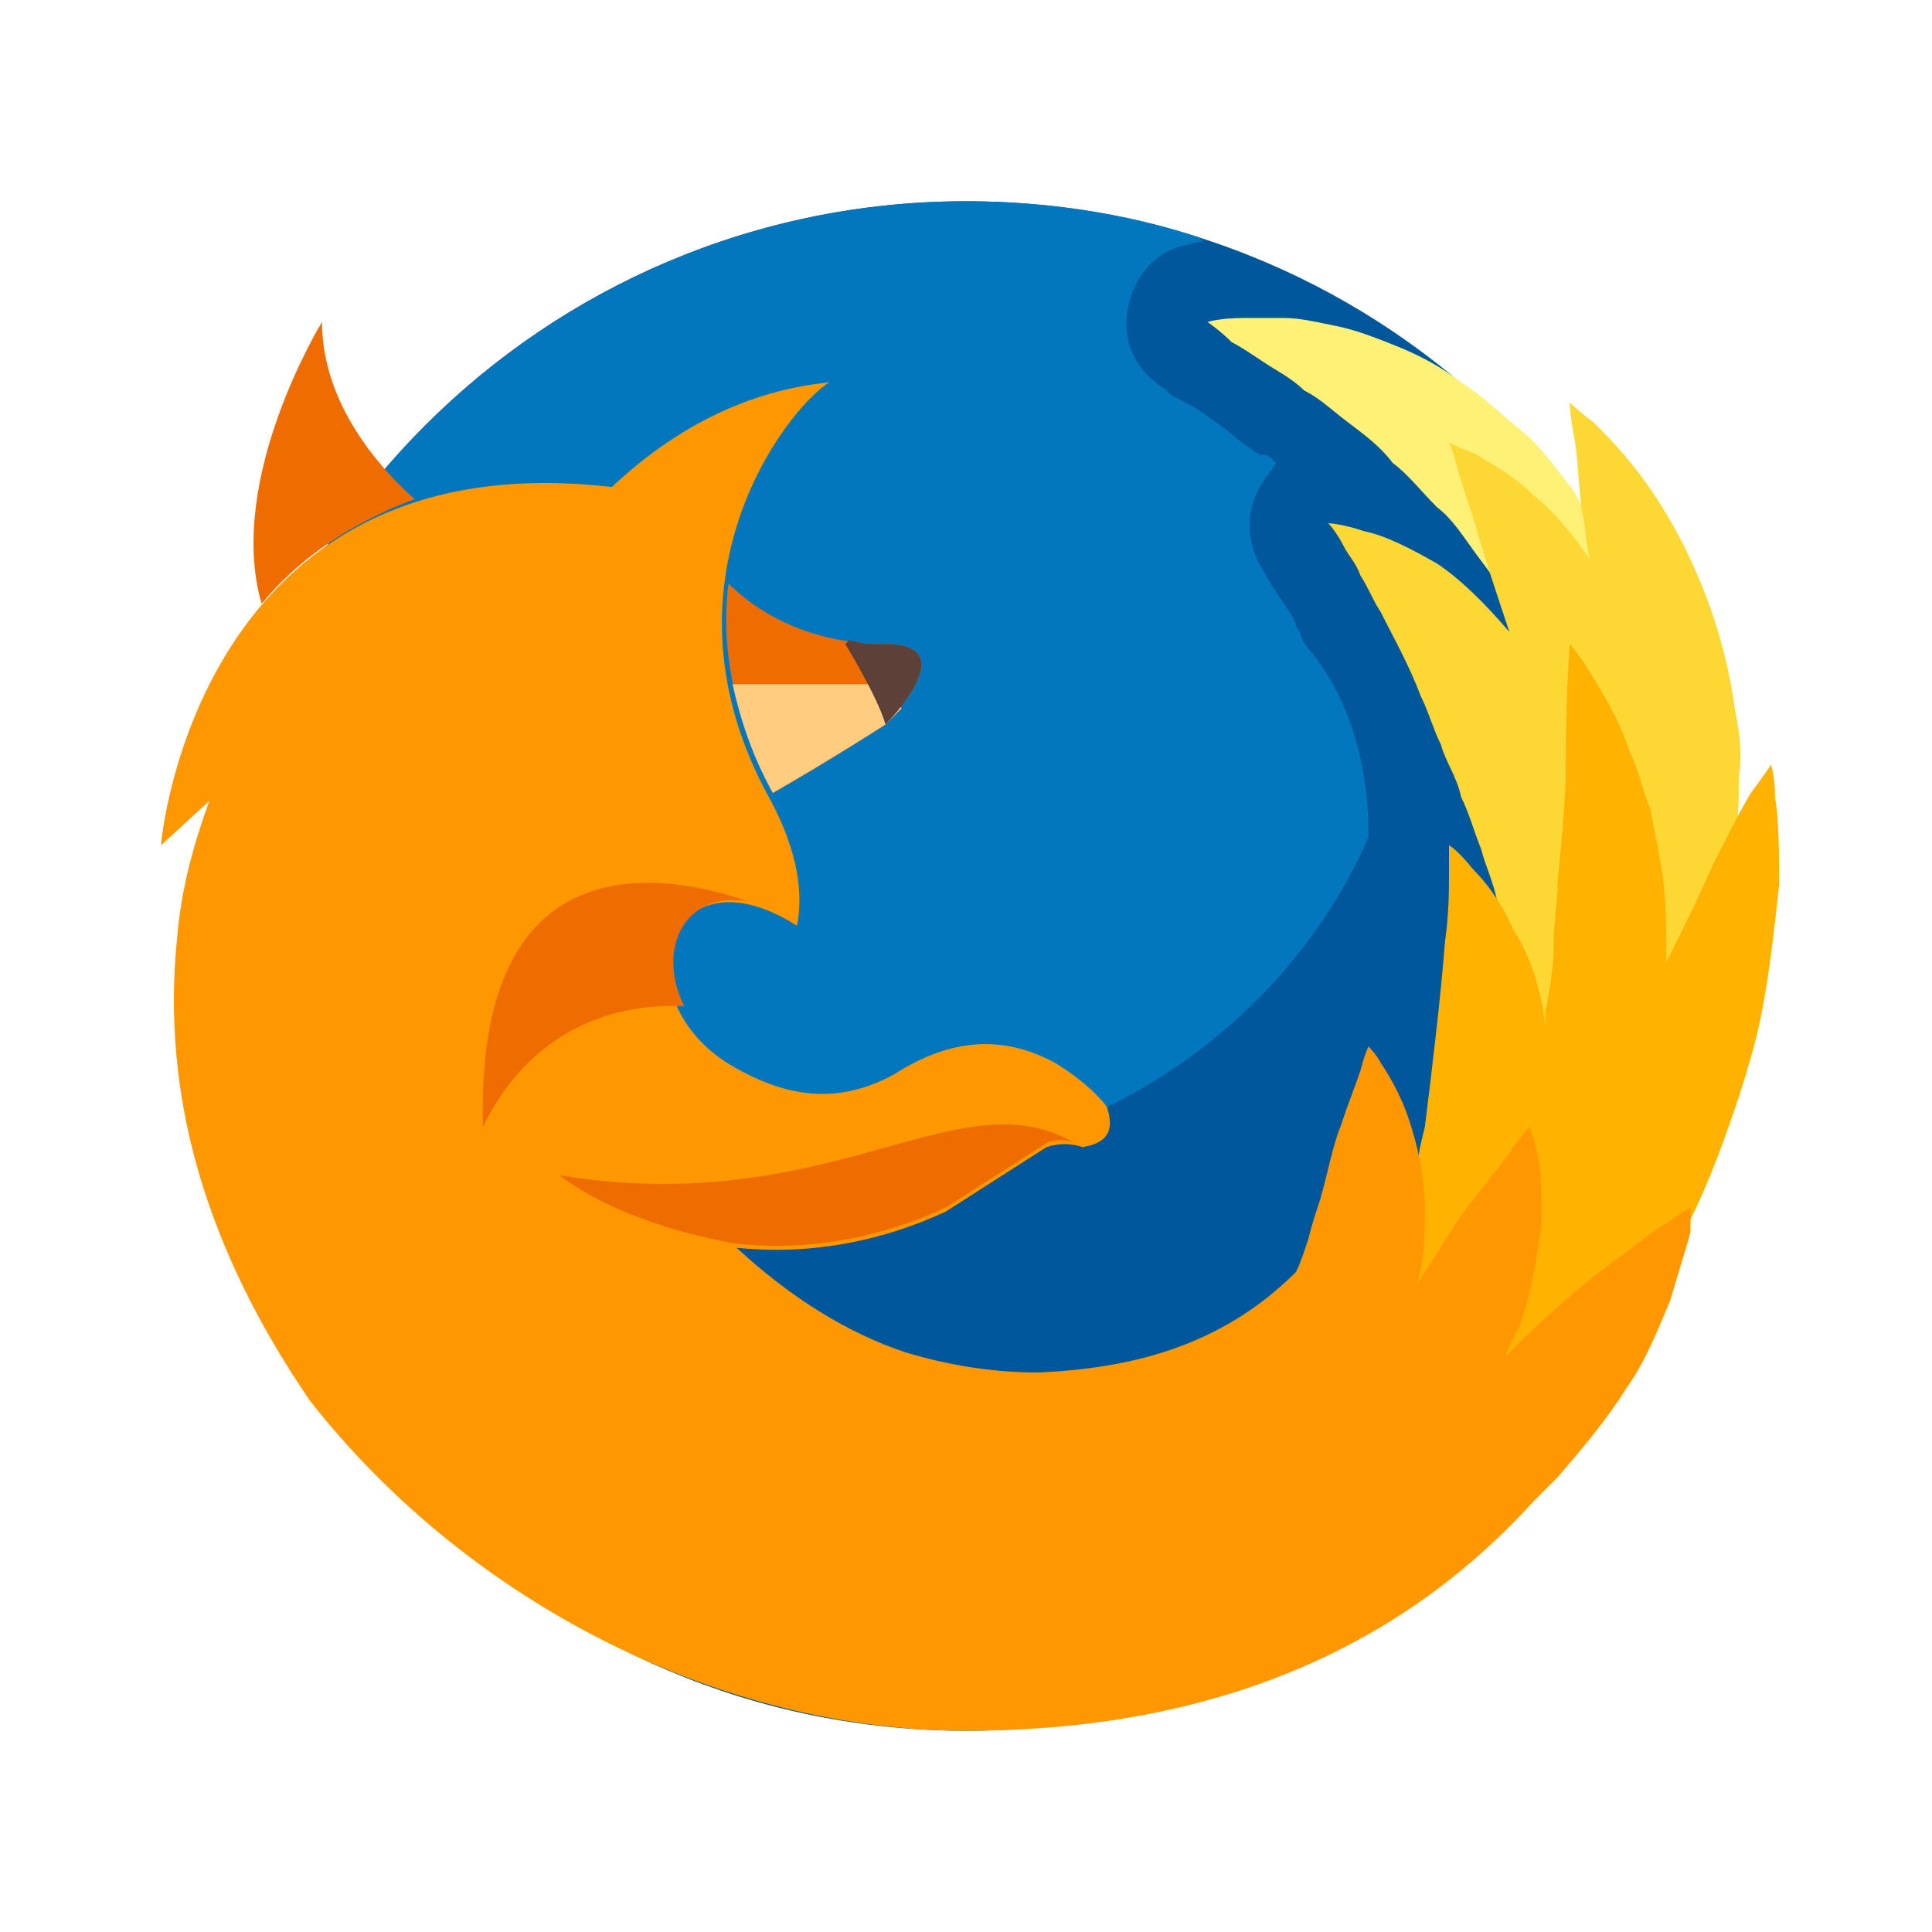
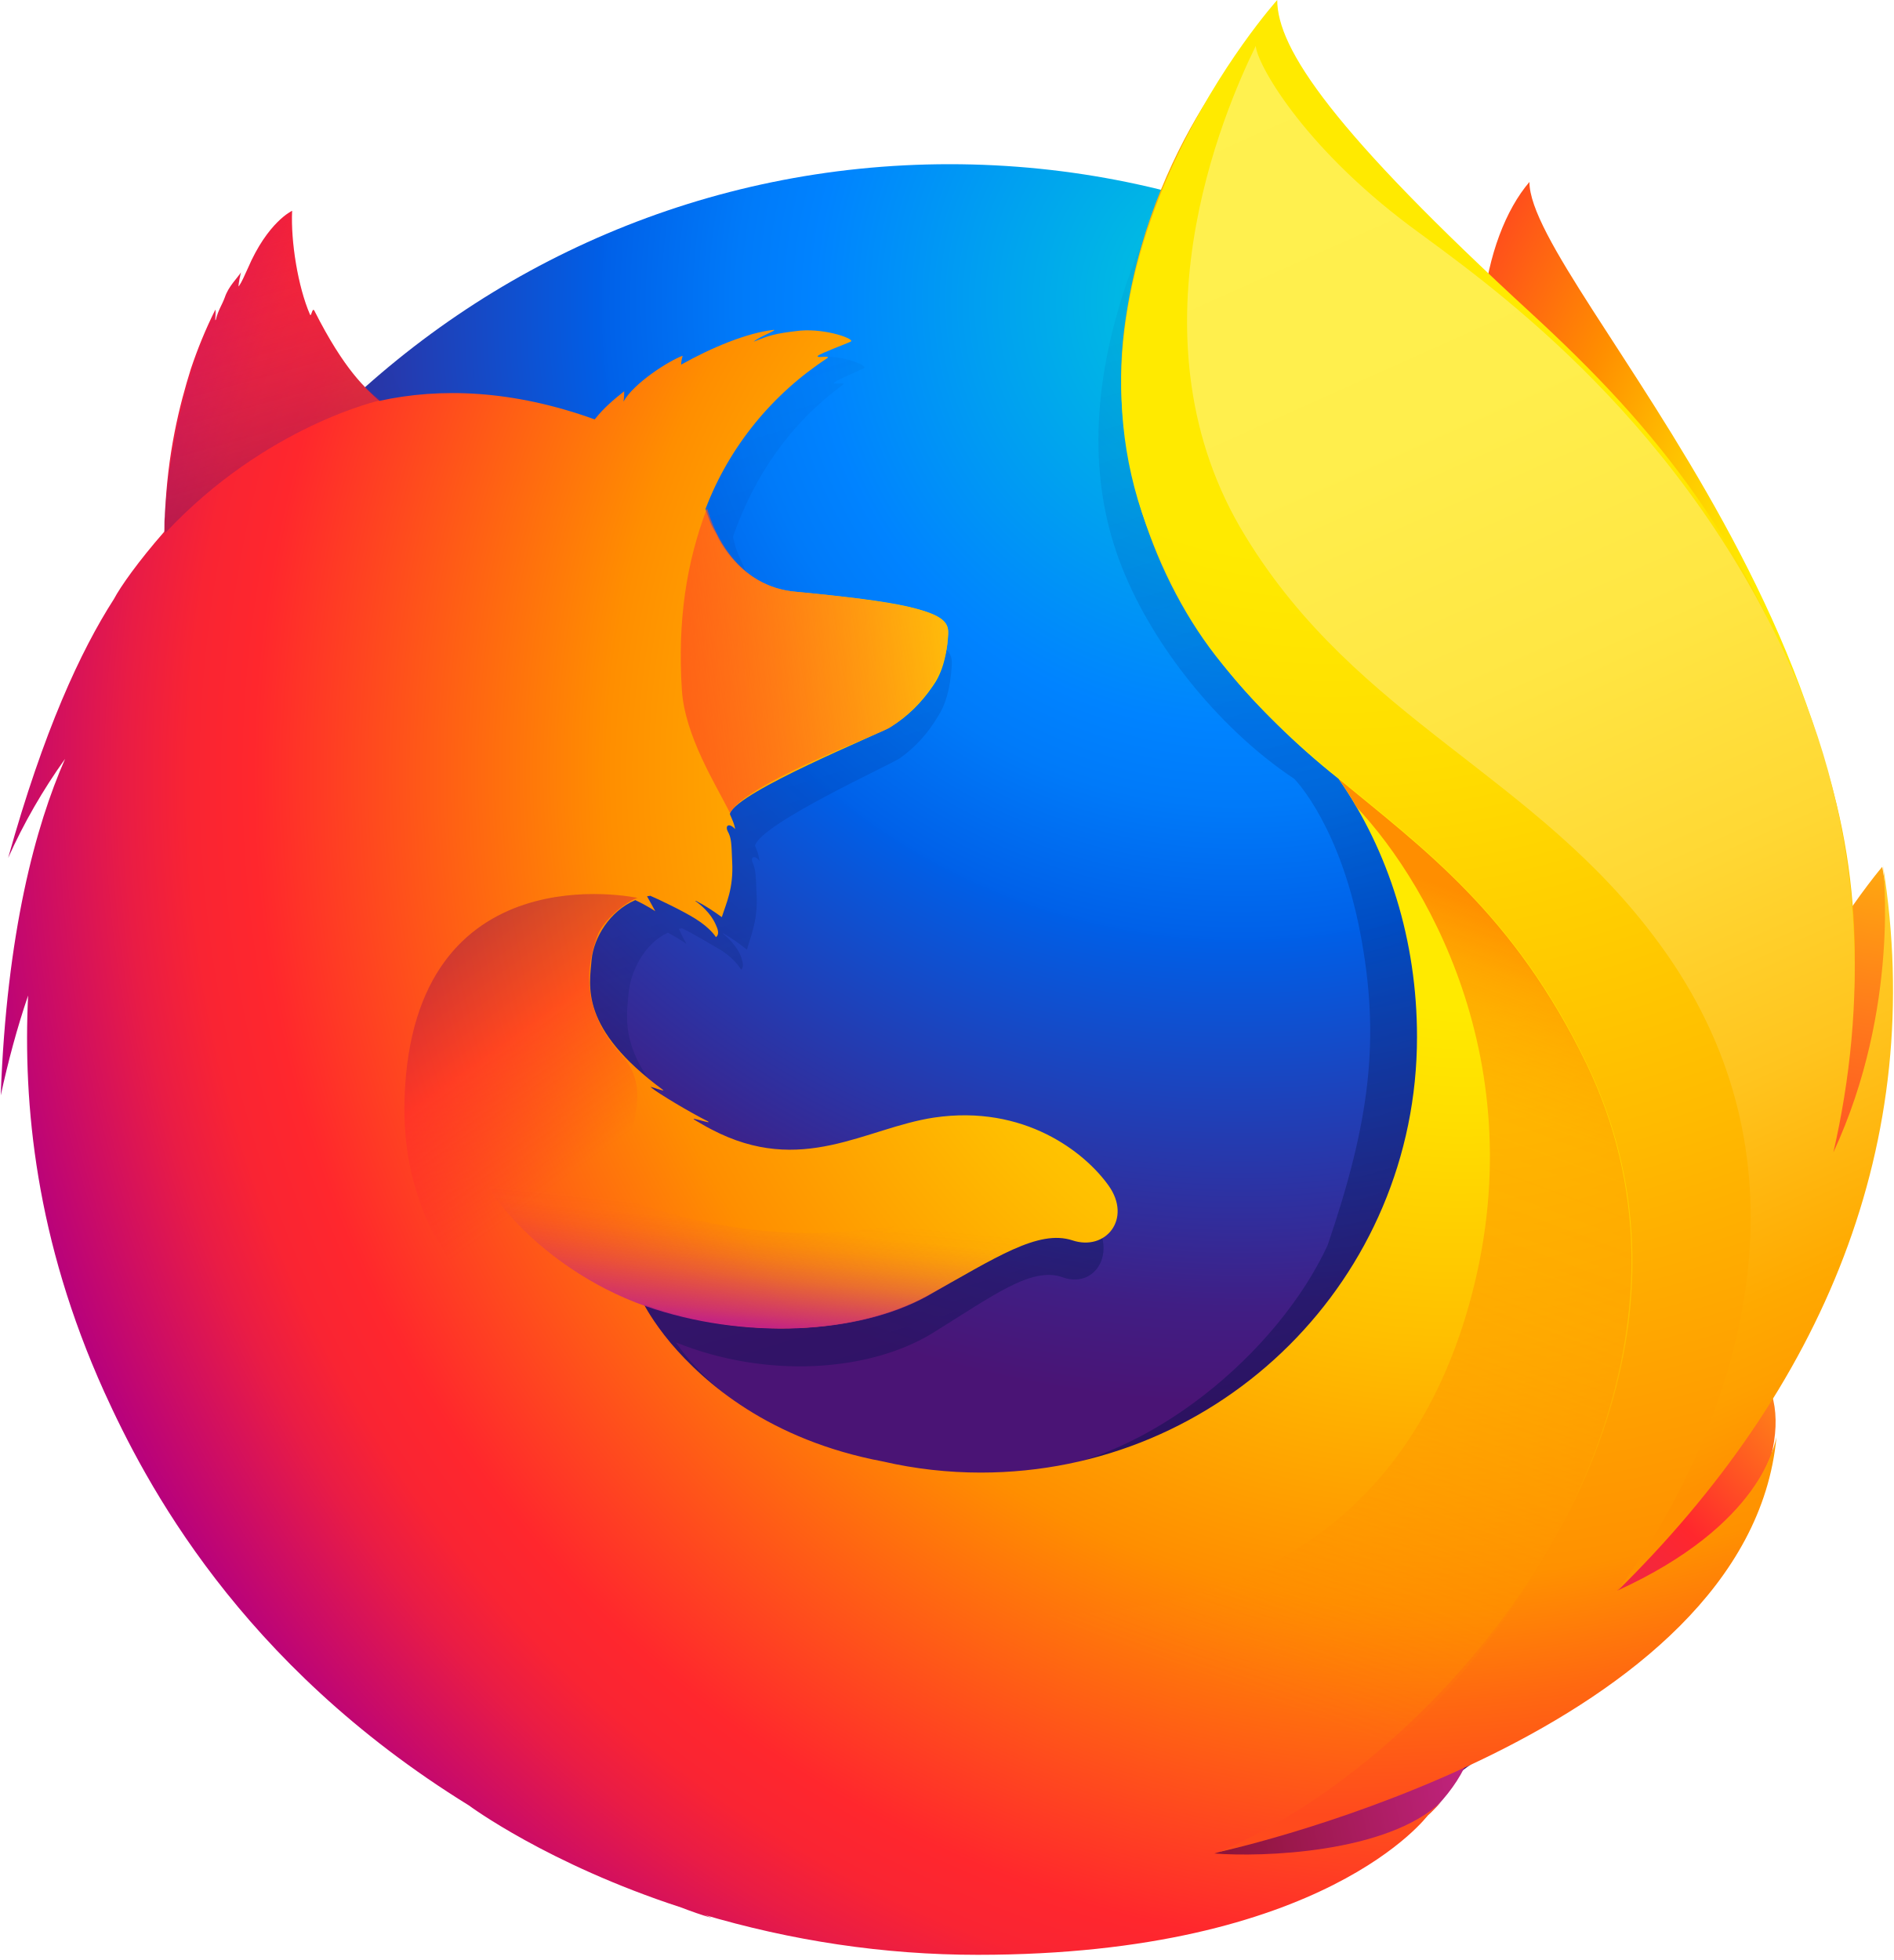
- <svg xmlns="http://www.w3.org/2000/svg" viewBox="0 0 48 48" width="48" height="48">
-   <path fill="#01579B" d="M24 5A19 19 0 1 0 24 43A19 19 0 1 0 24 5Z" />
-   <path fill="#0277BD" d="M34,20.8c0-0.6,0-2.9-1.5-4.7c-0.1-0.1-0.2-0.3-0.2-0.4c-0.1-0.1-0.1-0.2-0.2-0.4L31.9,15l-0.2-0.3c-0.2-0.3-0.3-0.5-0.3-0.5c-0.4-0.6-0.5-1.4-0.1-2.1c0.1-0.2,0.3-0.4,0.4-0.6c-0.1-0.1-0.2-0.2-0.3-0.2c0,0,0,0-0.1,0c-0.3-0.2-0.6-0.4-0.8-0.6l-0.7-0.5l0,0C29.3,9.9,29,9.8,29,9.7c-0.7-0.4-1.1-1.1-1-1.9c0.1-0.8,0.6-1.5,1.4-1.7c0.1,0,0.3-0.1,0.5-0.1c0,0,0,0-0.1-0.1C28,5.3,26,5,24,5C16.6,5,10.1,9.3,7,15.5c0,0.2,0,0.3,0,0.5c0,7.2,6.3,13,14,13C26.9,29,31.9,25.6,34,20.8z" />
-   <path fill="#FFF176" d="M30,8c0,0,0.3-0.1,0.9-0.1c0.3,0,0.6,0,1,0c0.4,0,0.8,0.1,1.3,0.2c0.5,0.1,1,0.3,1.5,0.5c0.5,0.2,1.1,0.5,1.6,0.9c0.5,0.3,1,0.8,1.5,1.2c0.5,0.4,0.9,1,1.3,1.5c0.3,0.6,0.7,1.1,1,1.7c0.3,0.6,0.5,1.2,0.7,1.8c0.2,0.6,0.3,1.2,0.4,1.7c0.1,0.6,0.1,1.1,0.1,1.5c0,0.2,0,0.5,0,0.7c0,0.2,0,0.4-0.1,0.6c0,0.4-0.1,0.7-0.1,1C41.1,21.7,41,22,41,22s-0.2-0.3-0.4-0.8c-0.1-0.2-0.3-0.5-0.4-0.9c-0.1-0.3-0.3-0.7-0.5-1.1c-0.2-0.4-0.4-0.8-0.6-1.3c-0.2-0.4-0.5-0.9-0.7-1.4c-0.2-0.5-0.5-0.9-0.8-1.4c-0.3-0.5-0.6-0.9-0.9-1.3c-0.3-0.4-0.6-0.9-1-1.2c-0.4-0.4-0.7-0.8-1.1-1.1c-0.3-0.4-0.7-0.7-1.1-1c-0.4-0.3-0.7-0.6-1.1-0.8c-0.3-0.3-0.7-0.5-1-0.7c-0.3-0.2-0.6-0.4-0.8-0.5C30.3,8.2,30,8,30,8z" />
-   <path fill="#FDD835" d="M43.1,17.6c-0.3-2.2-1.2-4.2-2.2-5.6c-0.5-0.7-1-1.2-1.3-1.5C39.2,10.2,39,10,39,10s0,0.3,0.1,0.8c0.1,0.5,0.1,1.1,0.2,1.9c0.1,0.4,0.1,0.8,0.2,1.2c-0.4-0.6-0.9-1.2-1.4-1.6c-0.5-0.5-1.1-0.8-1.4-1C36.2,11.1,36,11,36,11s0.1,0.2,0.2,0.6c0.1,0.4,0.3,0.9,0.5,1.6c0.2,0.7,0.5,1.6,0.8,2.5c-0.6-0.7-1.2-1.3-1.8-1.7c-0.7-0.4-1.3-0.7-1.8-0.8C33.3,13,33,13,33,13s0.2,0.2,0.4,0.6c0.1,0.2,0.3,0.4,0.4,0.7c0.2,0.3,0.3,0.6,0.5,0.9c0.3,0.6,0.7,1.3,1,2.1c0.2,0.4,0.3,0.8,0.5,1.2c0.1,0.4,0.4,0.8,0.5,1.3c0.2,0.4,0.3,0.8,0.5,1.3c0.1,0.4,0.3,0.8,0.4,1.3c0.1,0.4,0.3,0.8,0.4,1.2c0.1,0.4,0.2,0.8,0.4,1.1c0.3,0.7,0.5,1.3,0.7,1.7C38.9,26.8,39,27,39,27s0.1-0.2,0.3-0.7c0.1-0.2,0.2-0.5,0.2-0.8c0.1-0.3,0.2-0.7,0.2-1.1c0-0.3,0.1-0.6,0.1-0.9C39.9,23.8,40,24,40,24s0.1-0.2,0.3-0.6c0.1-0.2,0.2-0.4,0.3-0.7c0,0,0-0.1,0-0.1c0,0.2,0,0.5,0.1,0.7c0,0.4,0.1,0.7,0.1,1c0,0.3,0,0.6,0,0.9c0,0.5,0.1,0.8,0.1,0.8s0.2-0.2,0.5-0.6c0.1-0.2,0.3-0.4,0.5-0.7c0.2-0.3,0.3-0.6,0.5-1c0.2-0.4,0.3-0.8,0.4-1.3c0.1-0.5,0.2-1,0.3-1.5c0.1-0.5,0.1-1.1,0.1-1.6C43.3,18.7,43.2,18.1,43.1,17.6z" />
-   <path fill="#FFB300" d="M44.1,19.8C44.1,19.3,44,19,44,19s-0.2,0.3-0.5,0.7c-0.3,0.5-0.6,1.1-1,1.9c-0.3,0.7-0.7,1.5-1.1,2.3c0-0.8,0-1.5-0.1-2.2c-0.1-0.6-0.2-1.1-0.3-1.6c-0.2-0.5-0.3-1-0.5-1.4c-0.3-0.9-0.7-1.5-1-2C39.2,16.2,39,16,39,16s-0.1,1.2-0.1,3c0,0.9-0.1,1.8-0.2,2.9c0,0.5-0.1,1-0.1,1.6c0,0.5-0.1,1.1-0.2,1.6c0,0.1,0,0.3,0,0.4c-0.1-0.9-0.4-1.8-0.8-2.4c-0.3-0.7-0.7-1.2-1-1.5C36.2,21.1,36,21,36,21s0,0.3,0,0.7c0,0.4,0,1-0.1,1.7c-0.1,1.3-0.3,3-0.5,4.6c-0.1,0.4-0.2,0.8-0.2,1.2c-0.1,0.4-0.2,0.8-0.2,1.2c-0.1,0.4-0.2,0.8-0.3,1.1c-0.1,0.4-0.2,0.7-0.2,1c-0.1,0.3-0.1,0.7-0.2,0.9c-0.1,0.3-0.1,0.5-0.2,0.8C34,34.7,34,35,34,35s0.2-0.1,0.6-0.4c0.4-0.3,0.9-0.6,1.4-1.2c0.2-0.3,0.5-0.6,0.8-1c0.2-0.4,0.5-0.7,0.7-1.1c0,0.3-0.1,0.6-0.1,0.9c-0.1,0.3-0.1,0.7-0.2,0.9C37,33.7,37,34,37,34c0.1-0.1,0.4,0,0.7,0.1c0,0.1-0.1,0.2-0.1,0.2c-0.1,0.3-0.2,0.6-0.3,0.9C37.1,35.7,37,36,37,36s0.3-0.1,0.7-0.4c0.2-0.2,0.5-0.3,0.8-0.6c0.3-0.2,0.6-0.5,0.9-0.9c0.3-0.3,0.6-0.7,1-1.1c0.3-0.4,0.6-0.9,0.9-1.4c0.6-1,1.1-2.1,1.5-3.2c0.4-1.1,0.8-2.3,1-3.4c0.2-1.1,0.3-2.1,0.4-3C44.2,21.1,44.2,20.4,44.1,19.8z" />
-   <path fill="#FF9800" d="M41.4,30.4c-0.4,0.2-0.8,0.6-1.4,1c-0.8,0.6-1.7,1.4-2.6,2.3c0.1-0.3,0.3-0.6,0.4-0.9c0.3-0.9,0.4-1.7,0.5-2.4c0-0.7,0-1.3-0.1-1.7C38.1,28.2,38,28,38,28s-0.2,0.2-0.4,0.5c-0.2,0.3-0.6,0.8-1,1.3c-0.4,0.5-0.8,1.2-1.2,1.8c-0.1,0.1-0.1,0.2-0.2,0.3c0.2-0.6,0.2-1.3,0.2-1.9c0-0.8-0.2-1.6-0.4-2.2c-0.2-0.6-0.5-1.1-0.7-1.4C34.2,26.2,34,26,34,26s-0.1,0.2-0.2,0.6c-0.1,0.3-0.3,0.8-0.5,1.4c-0.2,0.5-0.3,1.1-0.5,1.8c-0.1,0.3-0.2,0.6-0.3,1c-0.1,0.3-0.2,0.6-0.3,0.8c-1.9,1.9-4.2,2.4-6.4,2.5c-1.2,0-2.3-0.2-3.3-0.5c0,0,0,0,0,0c0,0,0,0,0,0c-1.5-0.5-2.9-1.4-4.2-2.6c1.9,0.2,3.7-0.2,5.2-0.9l2.5-1.6l0,0c0.3-0.1,0.6-0.1,0.9,0c0.6-0.1,0.8-0.4,0.6-1c-0.3-0.4-0.8-0.8-1.3-1.1c-1.3-0.7-2.6-0.6-4,0.3c-1.3,0.7-2.5,0.6-3.8-0.1c-3.1-1.6-1.9-5.7,1.4-3.6c0.2-1-0.1-2.1-0.7-3.2c0,0,0,0,0,0c-2.9-5.3,0.4-9.6,1.5-10.3c-2,0.2-3.8,1.1-5.4,2.6C4.9,10.9,4,20.9,4,21l1.2-1.1c-0.4,1.1-0.7,2.2-0.8,3.4C4,27.2,5.1,31,7.7,34.8C11.7,39.9,18,43,24,43c6.8,0,11.2-2.5,14.1-5.7c0.2-0.2,0.4-0.4,0.6-0.6c0.6-0.7,1.2-1.4,1.7-2.2c0.5-0.7,0.8-1.5,1.1-2.2c0.2-0.7,0.4-1.3,0.5-1.7C42,30.3,42,30,42,30S41.8,30.1,41.4,30.4z" />
-   <path fill="#EF6C00" d="M12,28c-0.2-7,4.3-6.4,6.6-5.6C17,22.1,16.3,23.6,17,25C16.7,25,13.6,24.7,12,28z M18.3,30.9c1.9,0.2,3.7-0.2,5.2-0.9l2.5-1.6l0,0c0.2-0.1,0.5-0.1,0.7,0l0,0c-2.9-1.7-6,1.9-12.8,0.8C15.6,30.5,18.3,30.9,18.3,30.9z M18.1,14.5c-0.2,1.5,0.1,3.3,1.1,5.2c0,0,0,0,0,0c0,0,0,0,0,0C20.6,18.9,22,18,22,18s2-2,0-2C20.1,16,18.8,15.2,18.1,14.5z M10.3,12.4C9.4,11.6,8,10,8,8c0,0-2.4,3.9-1.5,7C7.4,13.9,8.7,13,10.3,12.4z" />
-   <path fill="#FFCC80" d="M19.2,19.7C19.2,19.7,19.2,19.7,19.2,19.7C19.2,19.7,19.2,19.7,19.2,19.7C20.6,18.9,22,18,22,18s0.2-0.2,0.4-0.4L22,17h-3.8C18.4,17.9,18.7,18.8,19.2,19.7z" />
-   <path fill="#5D4037" d="M22,16c-0.3,0-0.6,0-0.9-0.1L21,16c0,0,0.8,1.3,1,2C22,18,24,16,22,16z" />
+ <svg xmlns="http://www.w3.org/2000/svg" viewBox="0 0 256 265" version="1.1" preserveAspectRatio="xMidYMid">
+   <defs>
+     <radialGradient id="SVGID_1_" cx="-14920.226" cy="-8274.071" r="124.382" fx="-14928.161" fy="-8274.071" gradientTransform="matrix(0.7398 2.920152e-02 -4.866920e-02 1.0902 10886.526 9537.696)" gradientUnits="userSpaceOnUse">
+       <stop offset="0.1" style="stop-color:#FFEA00" />
+       <stop offset="0.17" style="stop-color:#FFDE00" />
+       <stop offset="0.28" style="stop-color:#FFBF00" />
+       <stop offset="0.43" style="stop-color:#FF8E00" />
+       <stop offset="0.77" style="stop-color:#FF272D" />
+       <stop offset="0.87" style="stop-color:#E0255A" />
+       <stop offset="0.95" style="stop-color:#CC2477" />
+       <stop offset="1" style="stop-color:#C42482" />
+     </radialGradient>
+     <radialGradient id="_Path__1_" cx="-8176.534" cy="-7746.301" r="218.273" gradientTransform="matrix(1.1973 0 0 1.1973 9957.373 9315.522)" gradientUnits="userSpaceOnUse">
+       <stop offset="0" style="stop-color:#00CCDA" />
+       <stop offset="0.22" style="stop-color:#0083FF" />
+       <stop offset="0.26" style="stop-color:#007AF9" />
+       <stop offset="0.33" style="stop-color:#0060E8" />
+       <stop offset="0.33" style="stop-color:#005FE7" />
+       <stop offset="0.44" style="stop-color:#2639AD" />
+       <stop offset="0.52" style="stop-color:#401E84" />
+       <stop offset="0.57" style="stop-color:#4A1475" />
+     </radialGradient>
+     <linearGradient id="SVGID_2_" gradientUnits="userSpaceOnUse" x1="145.243" y1="481.786" x2="93.837" y2="313.629" gradientTransform="matrix(1 0 0 1 0 -286)">
+       <stop offset="0" style="stop-color:#000F43;stop-opacity:0.4" />
+       <stop offset="0.48" style="stop-color:#001962;stop-opacity:0.17" />
+       <stop offset="1" style="stop-color:#002079;stop-opacity:0" />
+     </linearGradient>
+     <radialGradient id="SVGID_3_" cx="-9132.676" cy="-6696.7" r="73.626" gradientTransform="matrix(1.1875 0.1168 -0.1168 1.1875 10322.184 9194.845)" gradientUnits="userSpaceOnUse">
+       <stop offset="0" style="stop-color:#FFEA00" />
+       <stop offset="0.5" style="stop-color:#FF272D" />
+       <stop offset="1" style="stop-color:#C42482" />
+     </radialGradient>
+     <radialGradient id="SVGID_4_" cx="-9139.338" cy="-6767.297" r="122.948" gradientTransform="matrix(1.1875 0.1168 -0.1168 1.1875 10322.184 9194.845)" gradientUnits="userSpaceOnUse">
+       <stop offset="0" style="stop-color:#FFE900" />
+       <stop offset="0.16" style="stop-color:#FFAF0E" />
+       <stop offset="0.32" style="stop-color:#FF7A1B" />
+       <stop offset="0.47" style="stop-color:#FF4E26" />
+       <stop offset="0.62" style="stop-color:#FF2C2E" />
+       <stop offset="0.76" style="stop-color:#FF1434" />
+       <stop offset="0.89" style="stop-color:#FF0538" />
+       <stop offset="1" style="stop-color:#FF0039" />
+     </radialGradient>
+     <radialGradient id="SVGID_5_" cx="-9121.947" cy="-6653.326" r="112.818" gradientTransform="matrix(1.1875 0.1168 -0.1168 1.1875 10322.184 9194.845)" gradientUnits="userSpaceOnUse">
+       <stop offset="0" style="stop-color:#FF272D" />
+       <stop offset="0.5" style="stop-color:#C42482" />
+       <stop offset="0.99" style="stop-color:#620700" />
+     </radialGradient>
+     <radialGradient id="SVGID_6_" cx="227.574" cy="408.42" r="215.776" fx="235.292" fy="404.605" gradientTransform="matrix(0.9734 0 0 0.9734 -29.4728 -291.7491)" gradientUnits="userSpaceOnUse">
+       <stop offset="0.16" style="stop-color:#FFEA00" />
+       <stop offset="0.23" style="stop-color:#FFDE00" />
+       <stop offset="0.37" style="stop-color:#FFBF00" />
+       <stop offset="0.54" style="stop-color:#FF8E00" />
+       <stop offset="0.76" style="stop-color:#FF272D" />
+       <stop offset="0.8" style="stop-color:#F92433" />
+       <stop offset="0.84" style="stop-color:#E91C45" />
+       <stop offset="0.89" style="stop-color:#CF0E62" />
+       <stop offset="0.94" style="stop-color:#B5007F" />
+     </radialGradient>
+     <radialGradient id="SVGID_7_" cx="215.202" cy="308.35" r="245.92" gradientTransform="matrix(0.9734 0 0 0.9734 -29.4728 -291.7491)" gradientUnits="userSpaceOnUse">
+       <stop offset="0.28" style="stop-color:#FFEA00" />
+       <stop offset="0.4" style="stop-color:#FFDD00" />
+       <stop offset="0.63" style="stop-color:#FFBA00" />
+       <stop offset="0.86" style="stop-color:#FF9100" />
+       <stop offset="0.93" style="stop-color:#FF6711" />
+       <stop offset="0.99" style="stop-color:#FF4A1D" />
+     </radialGradient>
+     <linearGradient id="SVGID_8_" gradientUnits="userSpaceOnUse" x1="-9348.662" y1="-6754.194" x2="-9266.217" y2="-6775.209" gradientTransform="matrix(1.22 0.12 -0.12 1.22 10634.76 9460)">
+       <stop offset="0" style="stop-color:#C42482;stop-opacity:0.5" />
+       <stop offset="0.47" style="stop-color:#FF272D;stop-opacity:0.5" />
+       <stop offset="0.49" style="stop-color:#FF2C2C;stop-opacity:0.51" />
+       <stop offset="0.68" style="stop-color:#FF7A1A;stop-opacity:0.72" />
+       <stop offset="0.83" style="stop-color:#FFB20D;stop-opacity:0.87" />
+       <stop offset="0.94" style="stop-color:#FFD605;stop-opacity:0.96" />
+       <stop offset="1" style="stop-color:#FFE302" />
+     </linearGradient>
+     <linearGradient id="SVGID_9_" gradientUnits="userSpaceOnUse" x1="103.092" y1="-1126.781" x2="88.439" y2="-1164.334" gradientTransform="matrix(0.99 0.1 -0.1 0.99 -175.62 1176.21)">
+       <stop offset="0" style="stop-color:#891551;stop-opacity:0.6" />
+       <stop offset="1" style="stop-color:#C42482;stop-opacity:0" />
+     </linearGradient>
+     <linearGradient id="SVGID_10_" gradientUnits="userSpaceOnUse" x1="-193.279" y1="534.177" x2="-168.009" y2="562.877" gradientTransform="matrix(0.99 0.1 -0.1 0.99 303.51 -384.2)">
+       <stop offset="1.000000e-02" style="stop-color:#891551;stop-opacity:0.5" />
+       <stop offset="0.48" style="stop-color:#FF272D;stop-opacity:0.5" />
+       <stop offset="1" style="stop-color:#FF272D;stop-opacity:0" />
+     </linearGradient>
+     <linearGradient id="SVGID_11_" gradientUnits="userSpaceOnUse" x1="-144.684" y1="583.677" x2="-144.665" y2="563.596" gradientTransform="matrix(0.99 0.1 -0.1 0.99 303.51 -384.2)">
+       <stop offset="0" style="stop-color:#C42482" />
+       <stop offset="8.000000e-02" style="stop-color:#C42482;stop-opacity:0.81" />
+       <stop offset="0.21" style="stop-color:#C42482;stop-opacity:0.57" />
+       <stop offset="0.33" style="stop-color:#C42482;stop-opacity:0.36" />
+       <stop offset="0.45" style="stop-color:#C42482;stop-opacity:0.2" />
+       <stop offset="0.56" style="stop-color:#C42482;stop-opacity:9.000000e-02" />
+       <stop offset="0.67" style="stop-color:#C42482;stop-opacity:2.000000e-02" />
+       <stop offset="0.77" style="stop-color:#C42482;stop-opacity:0" />
+     </linearGradient>
+     <linearGradient id="SVGID_12_" gradientUnits="userSpaceOnUse" x1="166.591" y1="295.714" x2="248.667" y2="479.246" gradientTransform="matrix(1 0 0 1 0 -286)">
+       <stop offset="0" style="stop-color:#FFF14F" />
+       <stop offset="0.27" style="stop-color:#FFEE4C" />
+       <stop offset="0.45" style="stop-color:#FFE643" />
+       <stop offset="0.61" style="stop-color:#FFD834" />
+       <stop offset="0.76" style="stop-color:#FFC41E" />
+       <stop offset="0.89" style="stop-color:#FFAB02" />
+       <stop offset="0.9" style="stop-color:#FFA900" />
+       <stop offset="0.95" style="stop-color:#FFA000" />
+       <stop offset="1" style="stop-color:#FF9100" />
+     </linearGradient>
+     <linearGradient id="SVGID_13_" gradientUnits="userSpaceOnUse" x1="182.888" y1="401.274" x2="144.011" y2="505.662" gradientTransform="matrix(1 0 0 1 0 -286)">
+       <stop offset="0" style="stop-color:#FF8E00" />
+       <stop offset="4.000000e-02" style="stop-color:#FF8E00;stop-opacity:0.86" />
+       <stop offset="8.000000e-02" style="stop-color:#FF8E00;stop-opacity:0.73" />
+       <stop offset="0.13" style="stop-color:#FF8E00;stop-opacity:0.63" />
+       <stop offset="0.18" style="stop-color:#FF8E00;stop-opacity:0.56" />
+       <stop offset="0.23" style="stop-color:#FF8E00;stop-opacity:0.51" />
+       <stop offset="0.28" style="stop-color:#FF8E00;stop-opacity:0.5" />
+       <stop offset="0.39" style="stop-color:#FF8E00;stop-opacity:0.48" />
+       <stop offset="0.52" style="stop-color:#FF8E00;stop-opacity:0.42" />
+       <stop offset="0.68" style="stop-color:#FF8E00;stop-opacity:0.31" />
+       <stop offset="0.84" style="stop-color:#FF8E00;stop-opacity:0.17" />
+       <stop offset="1" style="stop-color:#FF8E00;stop-opacity:0" />
+     </linearGradient>
+   </defs>
+   <g>
+     <path fill="url(#SVGID_1_)" d="M206.8,24.6c-6.4,7.5-9.4,24.3-2.9,41.4s16.5,13.4,22.7,30.8c8.2,23,4.4,53.9,4.4,53.9 s9.9,28.6,16.8-1.8C263.1,91.8,206.8,38.7,206.8,24.6z" />
+     <path id="_Path_" fill="url(#_Path__1_)" d="M128.4,261.7c65.9,0,119.2-53.6,119.2-119.8S194.2,22.2,128.4,22.2S9.3,75.8 9.3,141.9   C9.2,208.1,62.6,261.7,128.4,261.7z" />
+     <path fill="url(#SVGID_2_)" d="M217.7,215.8c-2.6,1.8-5.3,3.4-8.1,4.9c3.7-5.5,7.2-11.1,10.3-16.9c2.5-2.8,4.9-5.5,6.8-8.5   c0.9-1.5,2-3.2,3.1-5.3c6.7-12.1,14.1-31.6,14.3-51.6v-1.5c0-5-0.5-10.1-1.5-15c0.1,0.4,0.1,0.8,0.2,1.2c-0.1-0.3-0.1-0.6-0.2-0.9   c0.1,0.5,0.2,1.1,0.3,1.6c1.4,11.6,0.4,22.9-4.5,31.3c-0.1,0.1-0.2,0.2-0.2,0.4c2.5-12.7,3.4-26.7,0.6-40.7c0,0-1.1-6.8-9.5-27.5   c-4.8-11.9-13.4-21.7-20.9-28.8c-6.6-8.2-12.7-13.7-16-17.2c-6.9-7.3-9.8-12.8-11-16.3c-1-0.5-14.3-13.4-15.3-13.9   c-5.8,9-23.9,37-15.3,63.1c3.9,11.9,13.8,24.2,24.2,31.1c0.5,0.5,6.2,6.7,8.9,20.7c2.8,14.5,1.3,25.7-4.4,42.4   c-6.8,14.6-24.2,29.1-40.5,30.6c-34.8,3.2-47.6-17.5-47.6-17.5c12.4,5,26.2,3.9,34.6-1.2c8.4-5.2,13.5-9.1,17.7-7.6   c4.1,1.5,7.3-2.9,4.4-7.5c-4.6-7.1-13-10.7-21.3-9.3c-8.4,1.4-16.2,8.1-27.2,1.6c-0.7-0.4-1.4-0.9-2.1-1.4s2.4,0.7,1.6,0.2   c-2.1-1.2-6-3.7-6.9-4.6c-0.2-0.2,1.7,0.6,1.5,0.4c-10.3-8.5-9-14.3-8.7-17.9c0.3-2.9,2.1-6.6,5.3-8.1c1.5,0.8,2.5,1.5,2.5,1.5   s-0.7-1.3-1-2c0.1-0.1,0.2,0,0.4-0.1c1.3,0.6,4,2.2,5.5,3.1c1.9,1.3,2.5,2.5,2.5,2.5s0.5-0.3,0.1-1.4c-0.1-0.5-0.7-2-2.6-3.5h0.1   c1.1,0.6,2.2,1.4,3.2,2.2c0.5-1.9,1.5-3.9,1.3-7.5c-0.1-2.5-0.1-3.2-0.5-4.2c-0.4-0.8,0.2-1.2,0.9-0.3c-0.1-0.7-0.3-1.4-0.6-2v-0.1   c0.9-3,18.3-10.9,19.6-11.8c2.1-1.5,3.8-3.4,5.1-5.6c1-1.5,1.7-3.7,1.9-7c0.1-2.4-1-4-18.7-5.8c-4.8-0.5-7.7-4-9.3-7.2   c-0.3-0.7-0.6-1.3-0.9-2s-0.5-1.5-0.7-2.3c2.9-8.3,7.7-15.3,14.9-20.6c0.4-0.4-1.6,0.1-1.2-0.3c0.5-0.4,3.4-1.6,4-1.9   c0.7-0.3-2.9-1.9-6.1-1.5s-3.9,0.8-5.7,1.5c0.7-0.7,3-1.7,2.5-1.6c-3.5,0.5-7.8,2.6-11.5,4.9c0-0.4,0.1-0.8,0.2-1.2   c-1.7,0.7-6,3.7-7.2,6.2c0.1-0.5,0.1-1,0.1-1.5c-1.3,1.1-2.5,2.3-3.5,3.7L85,60.5c-10-4-18.9-4.3-26.3-2.5c-1.6-1.6-2.4-0.4-6.2-8.6   c-0.3-0.5,0.2,0.5,0,0c-0.6-1.6,0.4,2.1,0,0c-6.2,5-14.4,10.6-18.4,14.5c0,0.2,4.6-1.3,0,0c-1.6,0.5-1.5,1.4-1.7,10.1   c-0.1,0.7,0,1.4-0.1,2c-3.2,4-5.3,7.4-6.1,9.2c-4.1,7-8.6,18-12.9,35.3c1.9-4.7,4.2-9.2,6.9-13.5c-3.6,9.2-7.1,23.7-7.8,45.9   c0.9-4.6,2-9.1,3.4-13.6c-0.9,18.5,2.3,36.9,9.3,54c2.5,6.1,6.6,15.4,13.7,25.6c22.2,23.3,53.4,37.8,88,37.8   C162.9,256.7,195.4,240.9,217.7,215.8z" />
+     <path fill="url(#SVGID_3_)" d="M190.9,232.7c43.7-5.1,63.1-50.1,38.2-51C206.7,181,170.2,235.1,190.9,232.7z" />
+     <path fill="url(#SVGID_4_)" d="M232.3,172.5c30.1-17.5,22.2-55.3,22.2-55.3s-11.6,13.5-19.5,35C227.3,173.5,214.2,183.1,232.3,172.5   z" />
+     <path fill="url(#SVGID_5_)" d="M136.8,255.1c42,13.4,78-19.7,55.8-30.7C172.4,214.5,116.9,248.8,136.8,255.1z" />
+     <path fill="url(#SVGID_6_)" d="M235.5,188.6c1-1.4,2.4-6,3.6-8.1c7.4-12,7.5-21.5,7.5-21.7c4.5-22.3,4.1-31.5,1.3-48.3   c-2.2-13.6-11.9-33.1-20.3-42.4c-8.6-9.7-2.6-6.5-10.9-13.6c-7.3-8.1-14.5-16.2-18.3-19.4c-28-23.4-27.4-28.4-26.8-29.2   c-0.1,0.1-0.2,0.2-0.4,0.4c-0.3-1.3-0.6-2.4-0.6-2.4S155.2,19.1,152,44.6c-2.1,16.6,4.1,34,13.2,45.1c4.7,5.8,10,11,15.8,15.6l0,0   c6.8,9.8,10.6,21.9,10.6,34.9c0,32.6-26.4,58.9-59,58.9c-4.4,0-8.9-0.5-13.2-1.5c-15.4-2.9-24.2-10.7-28.7-16   c-2.5-3-3.6-5.2-3.6-5.2c13.8,4.9,29,3.9,38.3-1.2c9.3-5.2,15-9,19.6-7.5c4.5,1.5,8.1-2.9,4.9-7.4c-3.2-4.5-11.4-11-23.6-9.2   c-9.3,1.4-17.9,8-30.1,1.6c-0.8-0.4-1.6-0.9-2.3-1.3c-0.8-0.5,2.6,0.7,1.8,0.2c-2.4-1.2-6.6-3.7-7.7-4.6c-0.2-0.2,1.8,0.6,1.7,0.4   c-11.4-8.4-10-14.1-9.7-17.7c0.3-2.9,2.4-6.5,5.9-8c1.7,0.8,2.7,1.5,2.7,1.5s-0.7-1.3-1.1-2c0.1-0.1,0.3,0,0.4-0.1   c1.4,0.6,4.5,2.1,6.1,3.1c2.1,1.3,2.8,2.5,2.8,2.5s0.6-0.3,0.1-1.4c-0.2-0.5-0.8-2-2.9-3.5h0.1c1.2,0.6,2.4,1.4,3.5,2.2   c0.6-1.9,1.6-3.9,1.4-7.5c-0.1-2.5-0.1-3.2-0.6-4.1c-0.4-0.8,0.2-1.2,1-0.3c-0.1-0.7-0.4-1.3-0.7-2V110c1-3,20.3-10.8,21.7-11.7   c2.3-1.4,4.2-3.3,5.7-5.5c1.1-1.5,1.9-3.7,2.1-7c0.1-1.5-0.4-2.6-5.5-3.8c-3.1-0.7-7.8-1.3-15.2-2c-5.3-0.5-8.5-3.9-10.3-7.1   c-0.3-0.7-0.7-1.3-1-1.9c-0.3-0.7-0.6-1.5-0.8-2.2c3.2-8.4,9-15.5,16.5-20.4c0.4-0.4-1.7,0.1-1.3-0.3c0.5-0.4,3.8-1.6,4.4-1.9   c0.8-0.3-3.2-1.8-6.8-1.5c-3.6,0.4-4.3,0.7-6.3,1.5c0.8-0.7,3.3-1.6,2.7-1.6C101,45,96.2,47,92.1,49.3c0-0.4,0.1-0.8,0.2-1.2   c-1.9,0.7-6.6,3.7-8,6.2c0.1-0.5,0.1-1,0.1-1.4c-1.4,1.1-2.8,2.3-3.9,3.7l-0.1,0.1c-11.1-4-20.9-4.3-29.1-2.5   c-1.8-1.6-4.7-4.1-8.8-12.2c-0.3-0.5-0.4,1-0.6,0.5c-1.6-3.7-2.6-9.8-2.4-14c0,0-3.3,1.5-6,7.8c-0.5,1.1-0.8,1.8-1.2,2.4   c-0.2,0.2,0.3-2.1,0.3-1.9c-0.5,0.8-1.7,1.9-2.2,3.4c-0.4,1.1-0.9,1.7-1.2,3l-0.1,0.1c0-0.4,0.1-1.6,0-1.4c-1.3,2.6-2.4,5.3-3.3,8   c-1.5,4.8-3.2,11.4-3.5,20c-0.1,0.6,0,1.4-0.1,2c-3.5,4-5.9,7.4-6.8,9.1c-4.5,7-9.5,17.8-14.3,35c2.1-4.7,4.7-9.2,7.7-13.4   c-4,9.1-7.9,23.5-8.7,45.5c1-4.6,2.2-9.1,3.7-13.5c-0.7,14.7,1,33,10.3,53.6c5.5,12.1,18.2,36.7,49.3,55.9l0,0   c0,0,10.6,7.9,28.7,13.8c1.3,0.5,2.7,1,4.1,1.4c-0.4-0.2-0.9-0.4-1.3-0.5c12.1,3.6,24.6,5.5,37.3,5.5c47,0,60.9-18.9,60.9-18.9   l-0.1,0.1c0.7-0.6,1.3-1.3,1.9-1.9c-7.4,7-24.4,7.5-30.7,7c10.8-3.2,17.9-5.9,31.7-11.1c1.6-0.6,3.3-1.3,5-2.1l0.5-0.3   c0.3-0.2,0.7-0.3,1-0.5c6.7-3.2,13.1-7.1,18.9-11.8c13.9-11.1,16.9-21.9,18.5-29c-0.2,0.7-0.9,2.3-1.4,3.3   c-3.6,7.6-11.5,12.4-20.1,16.4c4.1-5.4,7.9-11,11.4-16.8C232.5,195.9,233.3,191.5,235.5,188.6z" />
+     <path fill="url(#SVGID_7_)" d="M218.6,215.1c5.7-6.2,10.7-13.4,14.6-21.5c9.9-20.8,25.2-55.5,13.2-91.6   c-9.5-28.6-22.6-44.2-39.2-59.5c-27-24.8-34.5-35.9-34.5-42.5c0,0-31.2,34.7-17.7,71s41.2,34.9,59.5,72.7   c21.6,44.5-17.4,93.1-49.7,106.7c2-0.4,71.7-16.2,75.4-56.1C240,195,238.4,206.1,218.6,215.1z" />
+     <path fill="url(#SVGID_8_)" d="M128.2,85.8c0.1-2.4-1.1-3.9-20.6-5.8c-8-0.7-11.1-8.1-12-11.3c-2.8,7.4-4,15.2-3.4,24.6   c0.4,6.2,4.6,12.8,6.5,16.6c0,0,0.4-0.6,0.6-0.8c3.7-3.9,19.3-9.8,20.8-10.6C121.8,97.5,128,93,128.2,85.8z" />
+     <path fill="url(#SVGID_9_)" d="M42.5,42c-0.3-0.5-0.4,1-0.6,0.5c-1.6-3.7-2.6-9.7-2.3-14c0,0-3.3,1.5-6,7.8   c-0.5,1.1-0.8,1.8-1.2,2.4c-0.2,0.2,0.3-2.1,0.3-1.9c-0.5,0.8-1.7,1.9-2.2,3.3c-0.4,1.1-0.9,1.8-1.2,3.2c-0.1,0.4,0.1-1.7,0-1.4   c-6.4,12.3-7.6,30.9-6.9,30.1C36,57.5,51.5,54.1,51.5,54.1C49.6,52.9,46,49.3,42.5,42L42.5,42z" />
+     <path fill="url(#SVGID_10_)" d="M93.9,193.4c-18.7-8-40-19.3-39.2-44.9c1.1-33.7,31.5-27.1,31.5-27.1c-1.1,0.3-4.2,2.5-5.3,4.8   c-1.1,2.9-3.2,9.5,3.1,16.4c10,10.8-20.5,25.6,26.5,53.6C111.7,196.8,99.5,195.8,93.9,193.4L93.9,193.4z" />
+     <path fill="url(#SVGID_11_)" d="M87.3,176.6c13.3,4.6,28.7,3.8,38-1.3c6.2-3.5,14.2-9,19-7.6c-4.2-1.7-7.4-2.5-11.3-2.6   c-0.7,0-1.4,0-2.1-0.1c-1.4,0-2.8,0.1-4.2,0.2c-2.4,0.2-5,1.7-7.4,1.5c-0.1,0,2.3-1,2.1-1c-1.3,0.3-2.7,0.3-4.1,0.5   c-0.9,0.1-1.7,0.2-2.7,0.3c-27.7,2.3-51-15-51-15C61.6,158.1,72.5,171.4,87.3,176.6L87.3,176.6z" />
+     <path fill="url(#SVGID_12_)" d="M218.5,215.3c28-27.5,42.1-60.8,36.1-98.3c0,0,2.4,19.2-6.7,38.8c4.4-19.2,4.9-43-6.7-67.7   c-15.4-32.9-40.8-50.3-50.5-57.5c-14.7-11-20.8-22.1-20.9-24.4c-4.4,9-17.7,39.8-1.4,66.3c15.2,24.9,39.2,32.2,55.9,55   C255.3,169.6,218.5,215.3,218.5,215.3z" />
+     <path fill="url(#SVGID_13_)" d="M214.5,143.8c-9.8-20.2-22-29-33.5-38.5c1.3,1.9,1.7,2.5,2.4,3.8c10.2,10.8,25.1,37.2,14.3,70.4   c-20.5,62.4-102.3,33-110.9,24.8c3.5,36.1,63.9,53.4,103.3,30C212.4,212.9,230.5,176.9,214.5,143.8z" />
+   </g>
</svg>
